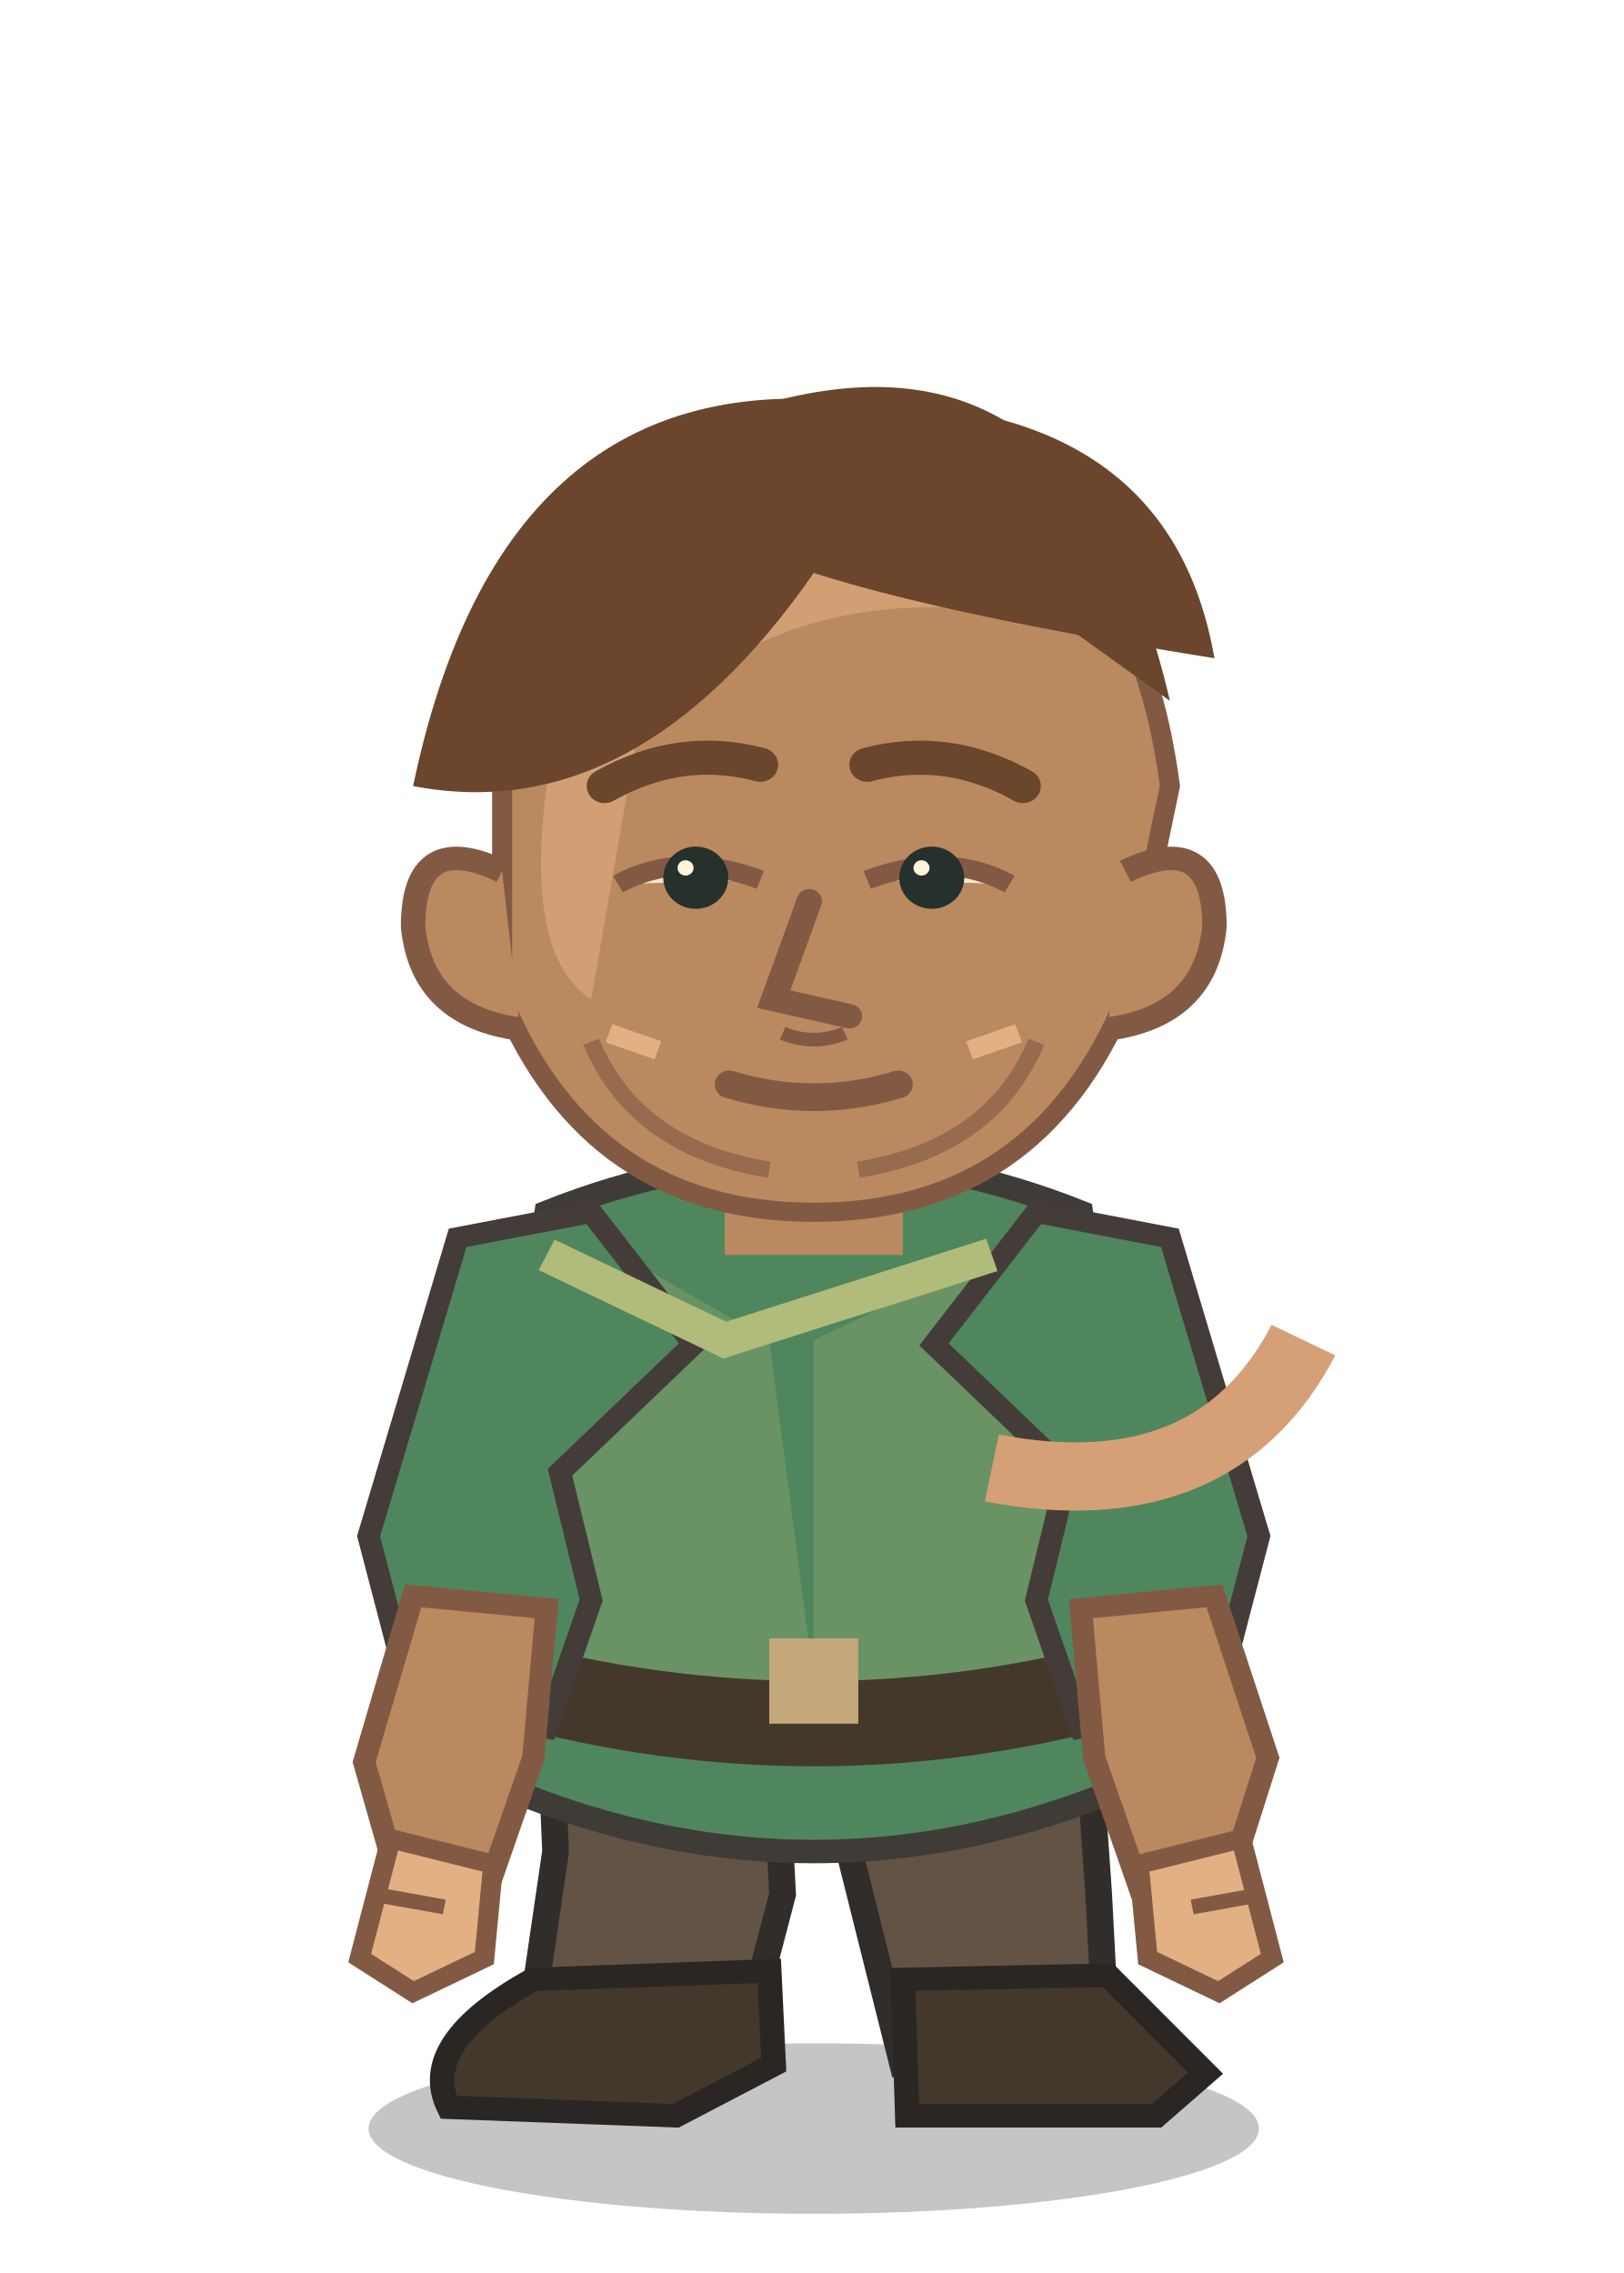
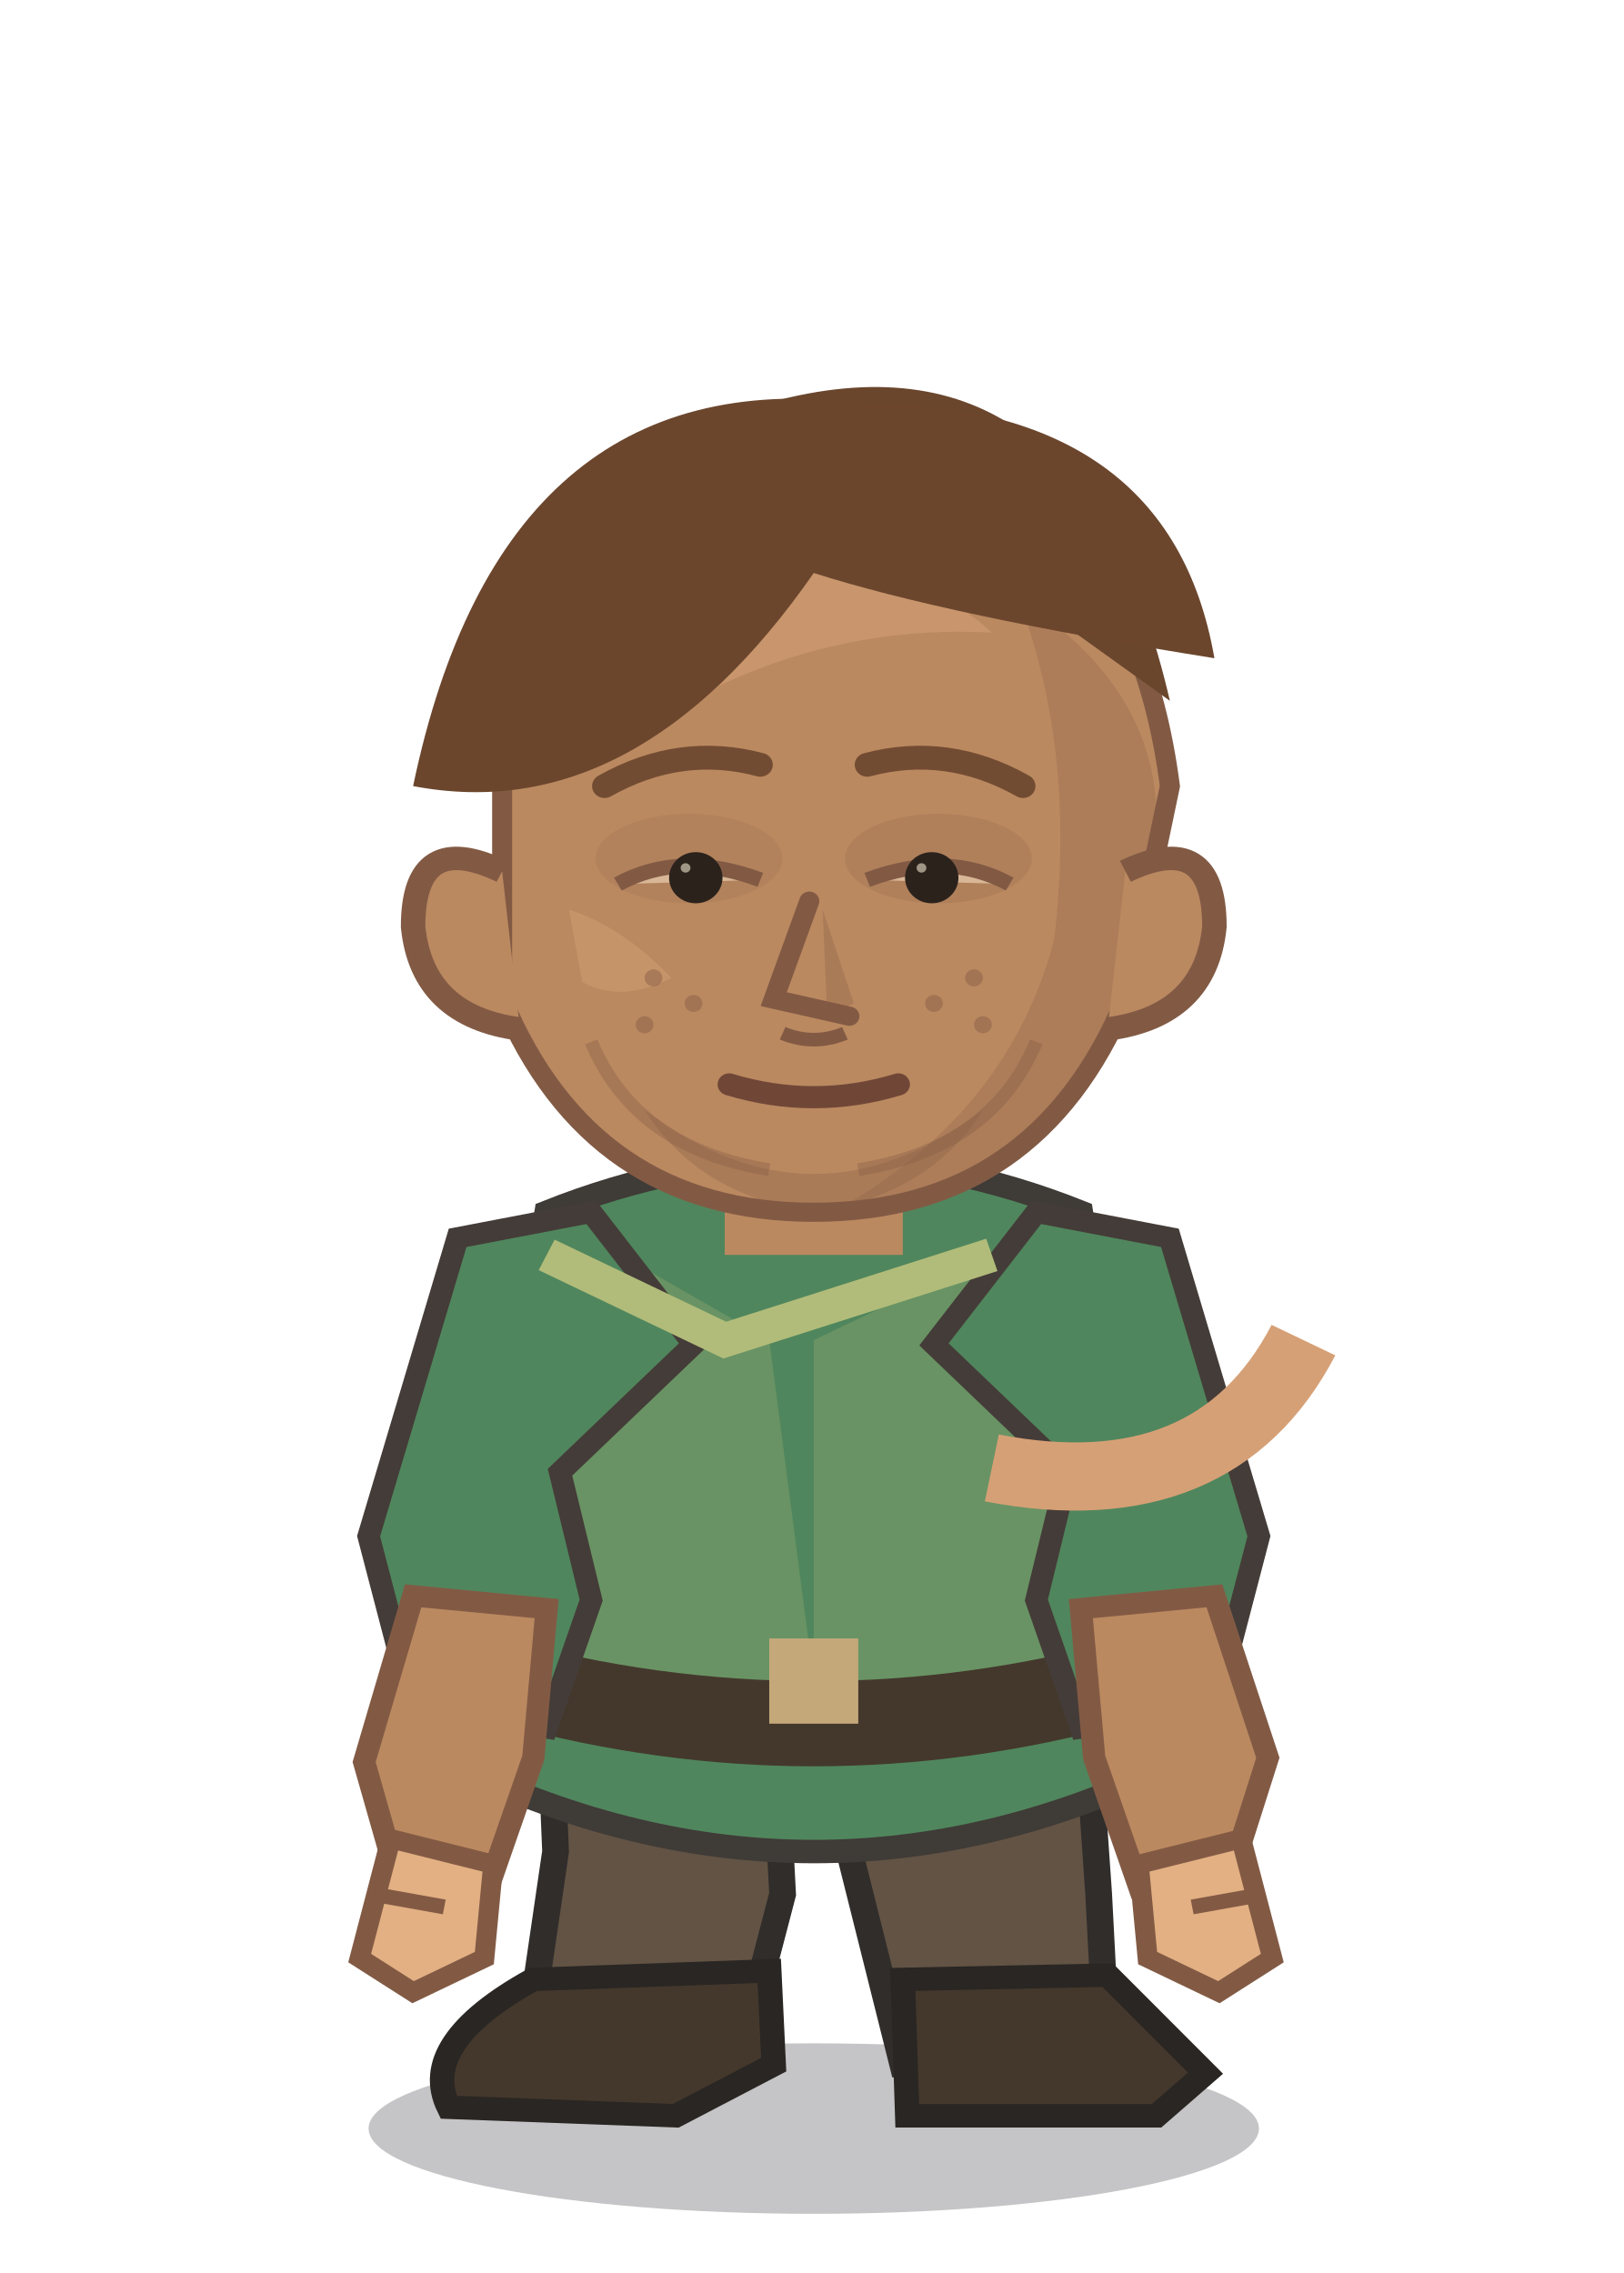
<svg xmlns="http://www.w3.org/2000/svg" width="30" height="42" viewBox="0 0 32 48">
  <g transform="translate(1 4) scale(.94 .9)">
    <ellipse cx="16" cy="45.5" rx="10" ry="2" fill="#16151a" opacity=".25" />
    <path d="m10 34 5 0 .3 6-1 4-4.8 0 .7-5Z" fill="#625344" stroke="#302d2b" stroke-width=".6" />
    <path d="m17 34 5 0 .4 6 .2 4H18l-1.2-5Z" fill="#625344" stroke="#302d2b" stroke-width=".6" />
    <path d="m9.7 42 5.3-.2.1 2.2-2.2 1.2-5.1-.2q-.7-1.5 1.9-3Z" fill="#44382c" stroke="#292623" stroke-width=".55" />
    <path d="m18 42 4.6-.1 2.2 2.3-1.1 1-5.6 0Z" fill="#44382c" stroke="#292623" stroke-width=".55" />
    <path d="m10 24q6-2.5 12 0l2 13q-8 4-16 0Z" fill="#50865d" stroke="#3f3b37" stroke-width=".55" />
    <path d="m10 24 5 3 1 8-7 1Zm6 3 6-3 2 12-8-1Z" fill="#b2ba79" opacity=".25" />
    <path d="M9 34q7 2 14 0v2q-7 2-14 0Z" fill="#44382c" />
    <path d="M15 34h2v2h-2Z" fill="#c4a879" />
    <path d="m11 24-3 .6-2 7 1 4 3 .5 1-3-.7-3 3-3Z" fill="#50865d" stroke="#443c38" stroke-width=".5" />
    <path d="m21 24 3 .6 2 7-1 4-3 .5-1-3 .7-3-3-3Z" fill="#50865d" stroke="#443c38" stroke-width=".5" />
    <path d="m7 33 3 .3-.3 3.5-1 3-2.2-.7-.6-2.2Z" fill="#bb8960" stroke="#825a44" stroke-width=".5" />
    <path d="m22 33.3 3-.3 1.2 3.8-.7 2.3-2.2.7-1-3Z" fill="#bb8960" stroke="#825a44" stroke-width=".5" />
    <path d="m6.5 38.7 2.3.6-.2 2.2-1.6.8-1.2-.8Zm16.8.6 2.3-.6.7 2.8-1.2.8-1.6-.8Z" fill="#e3b083" stroke="#825a44" stroke-width=".45" />
    <path d="m6.1 40 1.6.3m16.8 0 1.6-.3" stroke="#825a44" stroke-width=".35" />
    <path d="M14 22h4v3h-4Z" fill="#bb8960" />
    <path d="M9 14Q9 7 16 6Q23 6 24 14L23 19Q21 24 16 24Q11 24 9 19Z" fill="#bb8960" stroke="#825a44" stroke-width=".45" />
-     <path d="M10 14Q11 8 16 8Q19 8 21 10Q15 9 12 13L11 19Q9.5 18 10 14Z" fill="#e3b083" opacity=".58" />
+     <path d="M20.6 9.6Q23.6 11.6 23.7 14.6L22.9 19Q21.4 23.3 16.6 23.9Q20.4 21.6 21.4 17.6Q21.9 13.2 20.6 9.6Z" fill="#825a44" opacity=".26" />
+     <path d="M12.2 21.6Q16 24.6 19.8 21.6Q18.6 23.6 16 24Q13.4 23.6 12.2 21.6Z" fill="#825a44" opacity=".3" />
+     <ellipse cx="13.2" cy="15.7" rx="2.1" ry="1.05" fill="#825a44" opacity=".16" />
+     <ellipse cx="18.8" cy="15.7" rx="2.1" ry="1.05" fill="#825a44" opacity=".2" />
+     <path d="M11.2 12.6Q12.4 9.4 16 9Q18.6 9 20 10.4Q16.4 10.2 13.2 12Z" fill="#e3b083" opacity=".32" />
+     <path d="M10.5 16.9Q11.7 17.3 12.8 18.5Q11.7 19.1 10.8 18.6Z" fill="#e3b083" opacity=".28" />
    <path d="M9 16Q7 15 7 17.3Q7.2 19.4 9.4 19.7M23 16Q25 15 25 17.3Q24.8 19.4 22.6 19.7" fill="#bb8960" stroke="#825a44" stroke-width=".55" />
-     <path d="M11 20Q12 22.5 15 23M21 20Q20 22.5 17 23" fill="none" stroke="#825a44" stroke-width=".38" opacity=".65" />
-     <path d="M11.3 14Q13 13 14.8 13.5M17.2 13.5Q19 13 20.7 14" fill="none" stroke="#6a462d" stroke-width=".8" stroke-linecap="round" />
-     <path d="M11.6 16.3Q13 15.5 14.8 16.2M17.2 16.2Q19 15.5 20.4 16.3" fill="#f4e5cc" stroke="#825a44" stroke-width=".45" />
-     <circle cx="13.35" cy="16.15" r=".73" fill="#26302c" />
-     <circle cx="18.65" cy="16.15" r=".73" fill="#26302c" />
-     <circle cx="13.12" cy="15.92" r=".18" fill="#fff5dc" />
-     <circle cx="18.42" cy="15.92" r=".18" fill="#fff5dc" />
-     <path d="M15.9 16.7 15.1 19 16.8 19.4" fill="none" stroke="#825a44" stroke-width=".57" stroke-linecap="round" />
+     <path d="M11 20Q12 22.5 15 23M21 20Q20 22.5 17 23" fill="none" stroke="#825a44" stroke-width=".3" opacity=".35" />
+     <path d="M11.3 14Q13 13 14.8 13.5M17.2 13.5Q19 13 20.7 14" fill="none" stroke="#6a462d" stroke-width="0.56" opacity=".9" stroke-linecap="round" />
+     <path d="M11.6 16.3Q13 15.5 14.8 16.2M17.2 16.2Q19 15.5 20.4 16.3" fill="#d8b796" stroke="#825a44" stroke-width=".35" />
+     <circle cx="13.35" cy="16.15" r=".6" fill="#2b221c" />
+     <circle cx="18.65" cy="16.15" r=".6" fill="#2b221c" />
+     <circle cx="13.12" cy="15.92" r=".11" fill="#fff5dc" opacity=".55" />
+     <circle cx="18.42" cy="15.92" r=".11" fill="#fff5dc" opacity=".55" />
+     <path d="M15.9 16.7 15.1 19 16.8 19.4" fill="none" stroke="#825a44" stroke-width=".45" stroke-linecap="round" />
+     <path d="M16.2 16.9 16.9 19.1 16.3 19.4Z" fill="#825a44" opacity=".3" />
    <path d="M15.3 19.8Q16 20.1 16.7 19.8" fill="none" stroke="#825a44" stroke-width=".32" />
-     <path d="M14.1 21Q16 21.6 17.9 21" fill="none" stroke="#825a44" stroke-width=".65" stroke-linecap="round" />
-     <path d="M11.4 19.8 12.5 20.2M19.5 20.2 20.6 19.8" stroke="#e3b083" stroke-width=".45" />
+     <path d="M14.1 21Q16 21.6 17.9 21" fill="none" stroke="#704737" stroke-width="0.52" stroke-linecap="round" />
+     <circle cx="12.4" cy="18.5" r=".2" fill="#825a44" opacity=".45" />
+     <circle cx="13.3" cy="19.1" r=".2" fill="#825a44" opacity=".45" />
+     <circle cx="12.2" cy="19.6" r=".2" fill="#825a44" opacity=".45" />
+     <circle cx="19.6" cy="18.5" r=".2" fill="#825a44" opacity=".45" />
+     <circle cx="18.7" cy="19.1" r=".2" fill="#825a44" opacity=".45" />
+     <circle cx="19.8" cy="19.6" r=".2" fill="#825a44" opacity=".45" />
    <path d="M9 14q0-7 6-9 7-2 9 7l-4-3-5-2-4 5Z" fill="#6a462d" />
    <path d="m11 10 4-3 5 .6" fill="none" stroke="#e3b083" stroke-width=".4" opacity=".4" />
    <path d="M7 14q2-10 10-9 7 0 8 6-6-1-9-2-4 6-9 5Z" fill="#6b462d" />
    <path d="m10 25 4 2 6-2" fill="none" stroke="#b1bc7a" stroke-width=".8" />
    <path d="M20 30q5 1 7-3" fill="none" stroke="#d6a076" stroke-width="1.6" />
  </g>
</svg>
